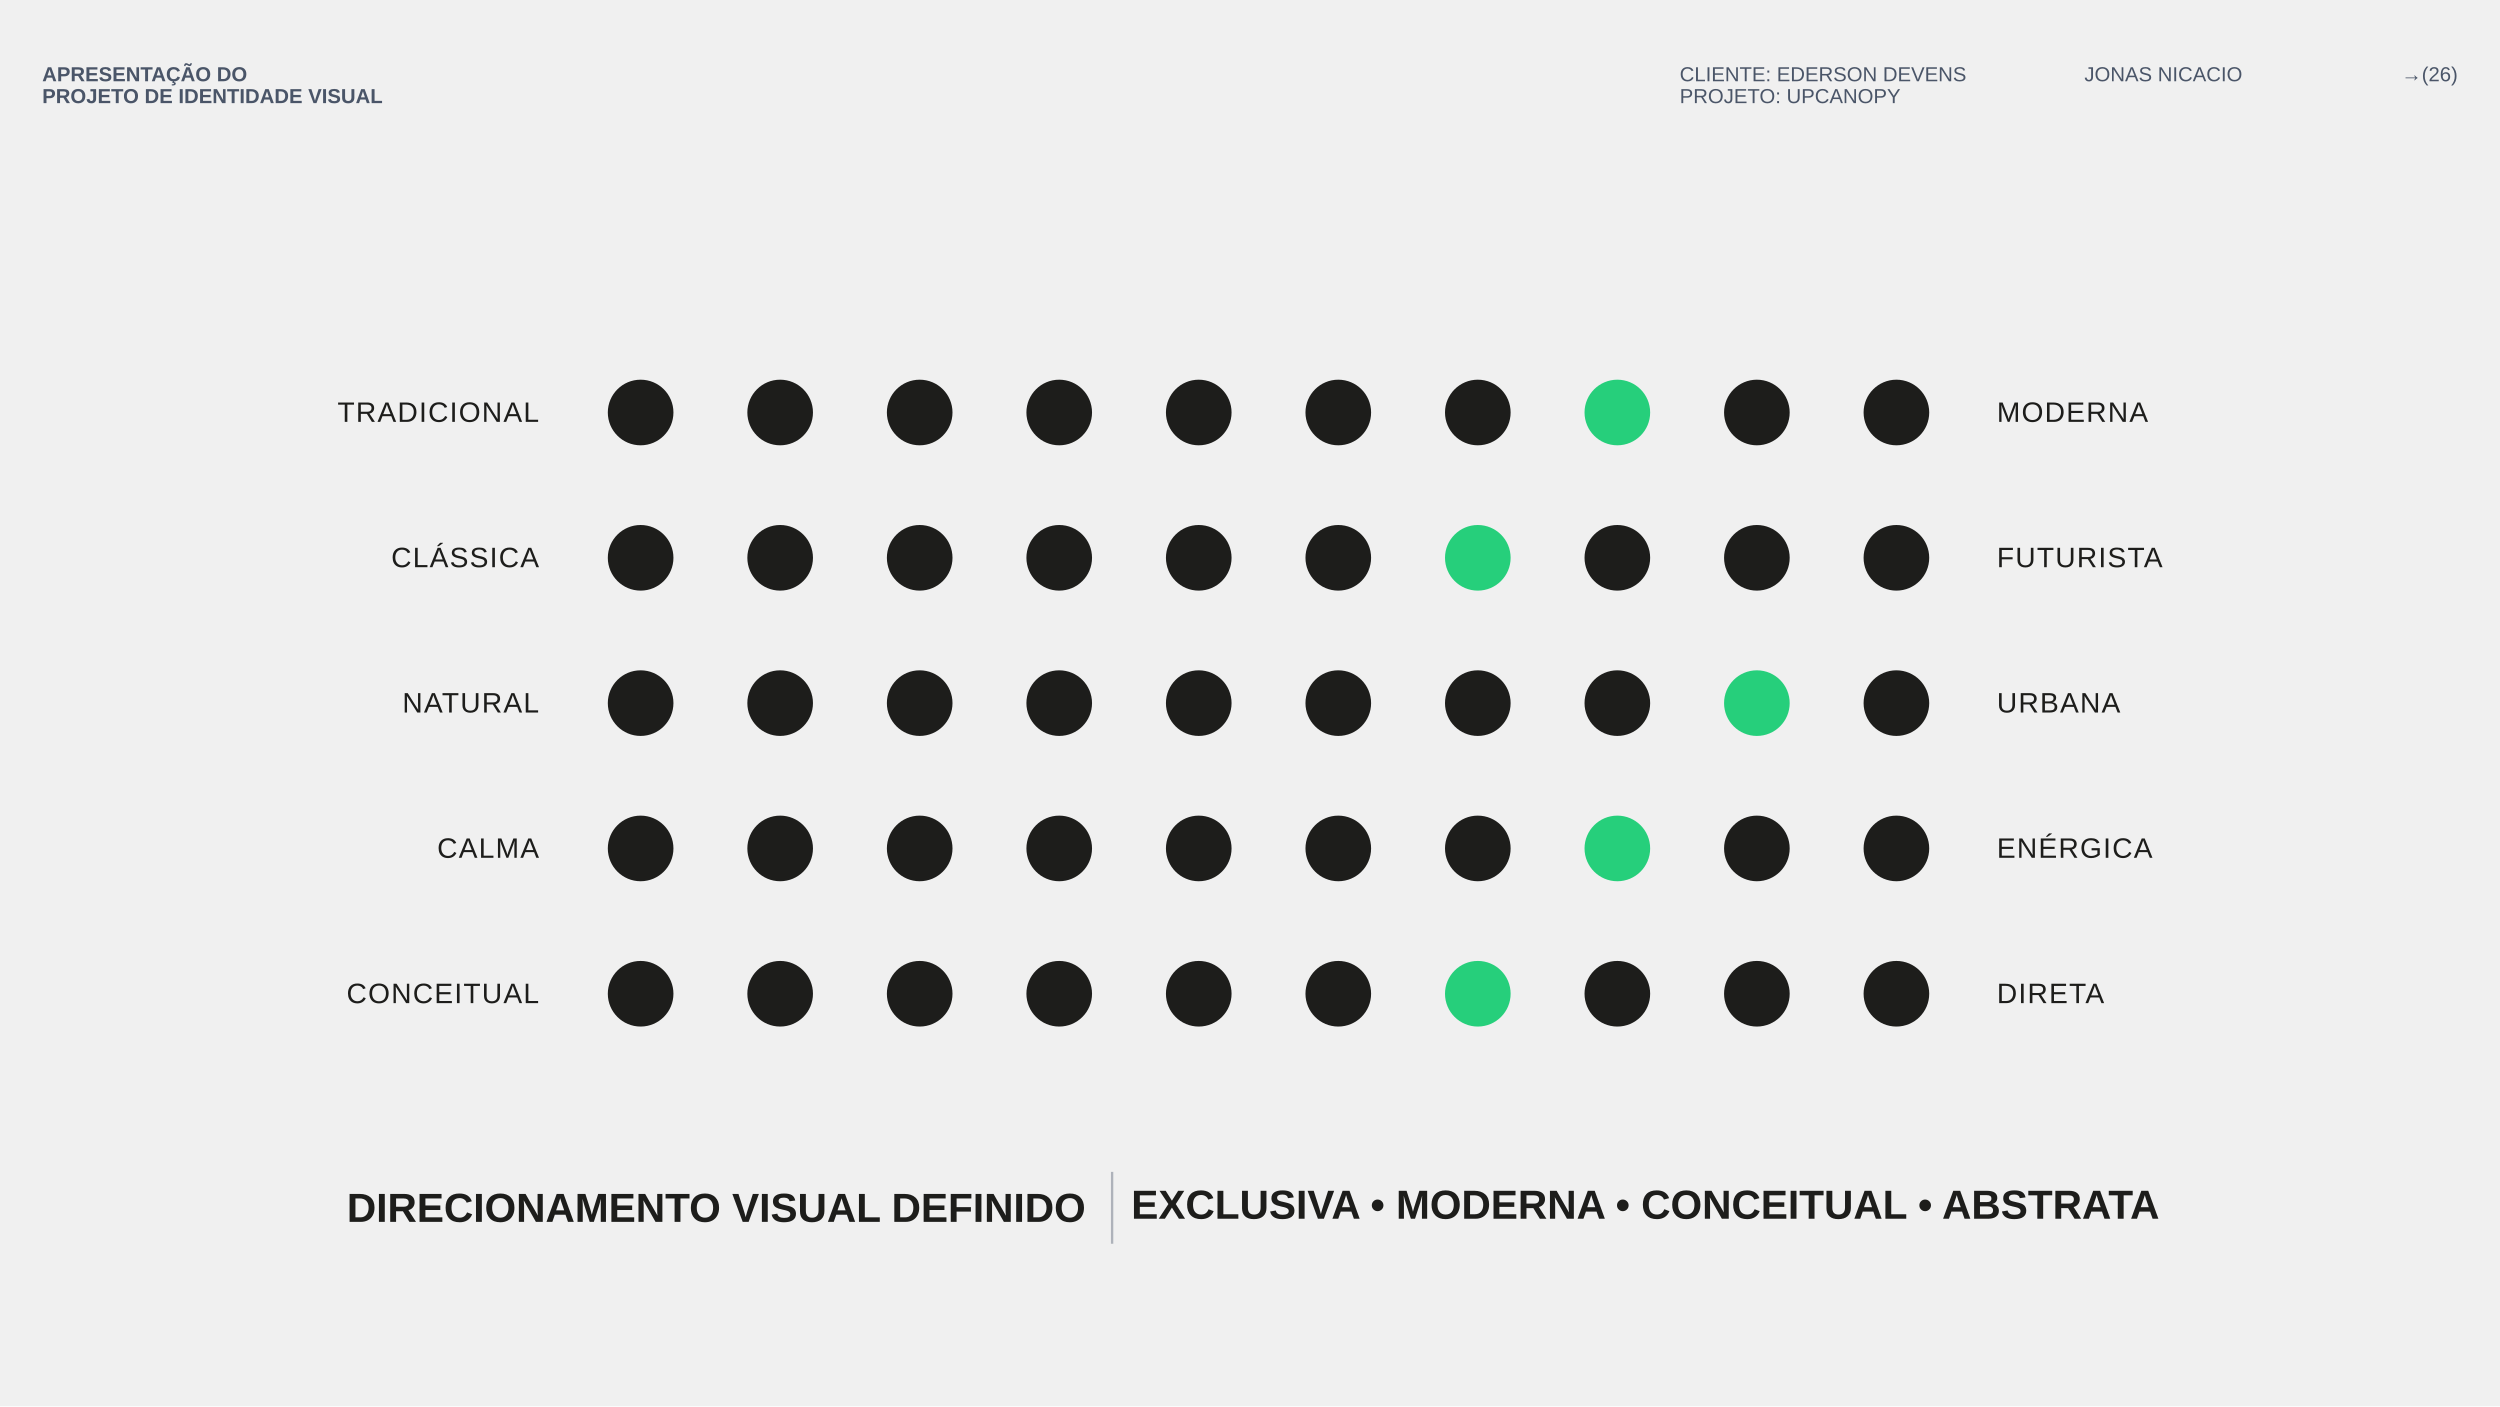
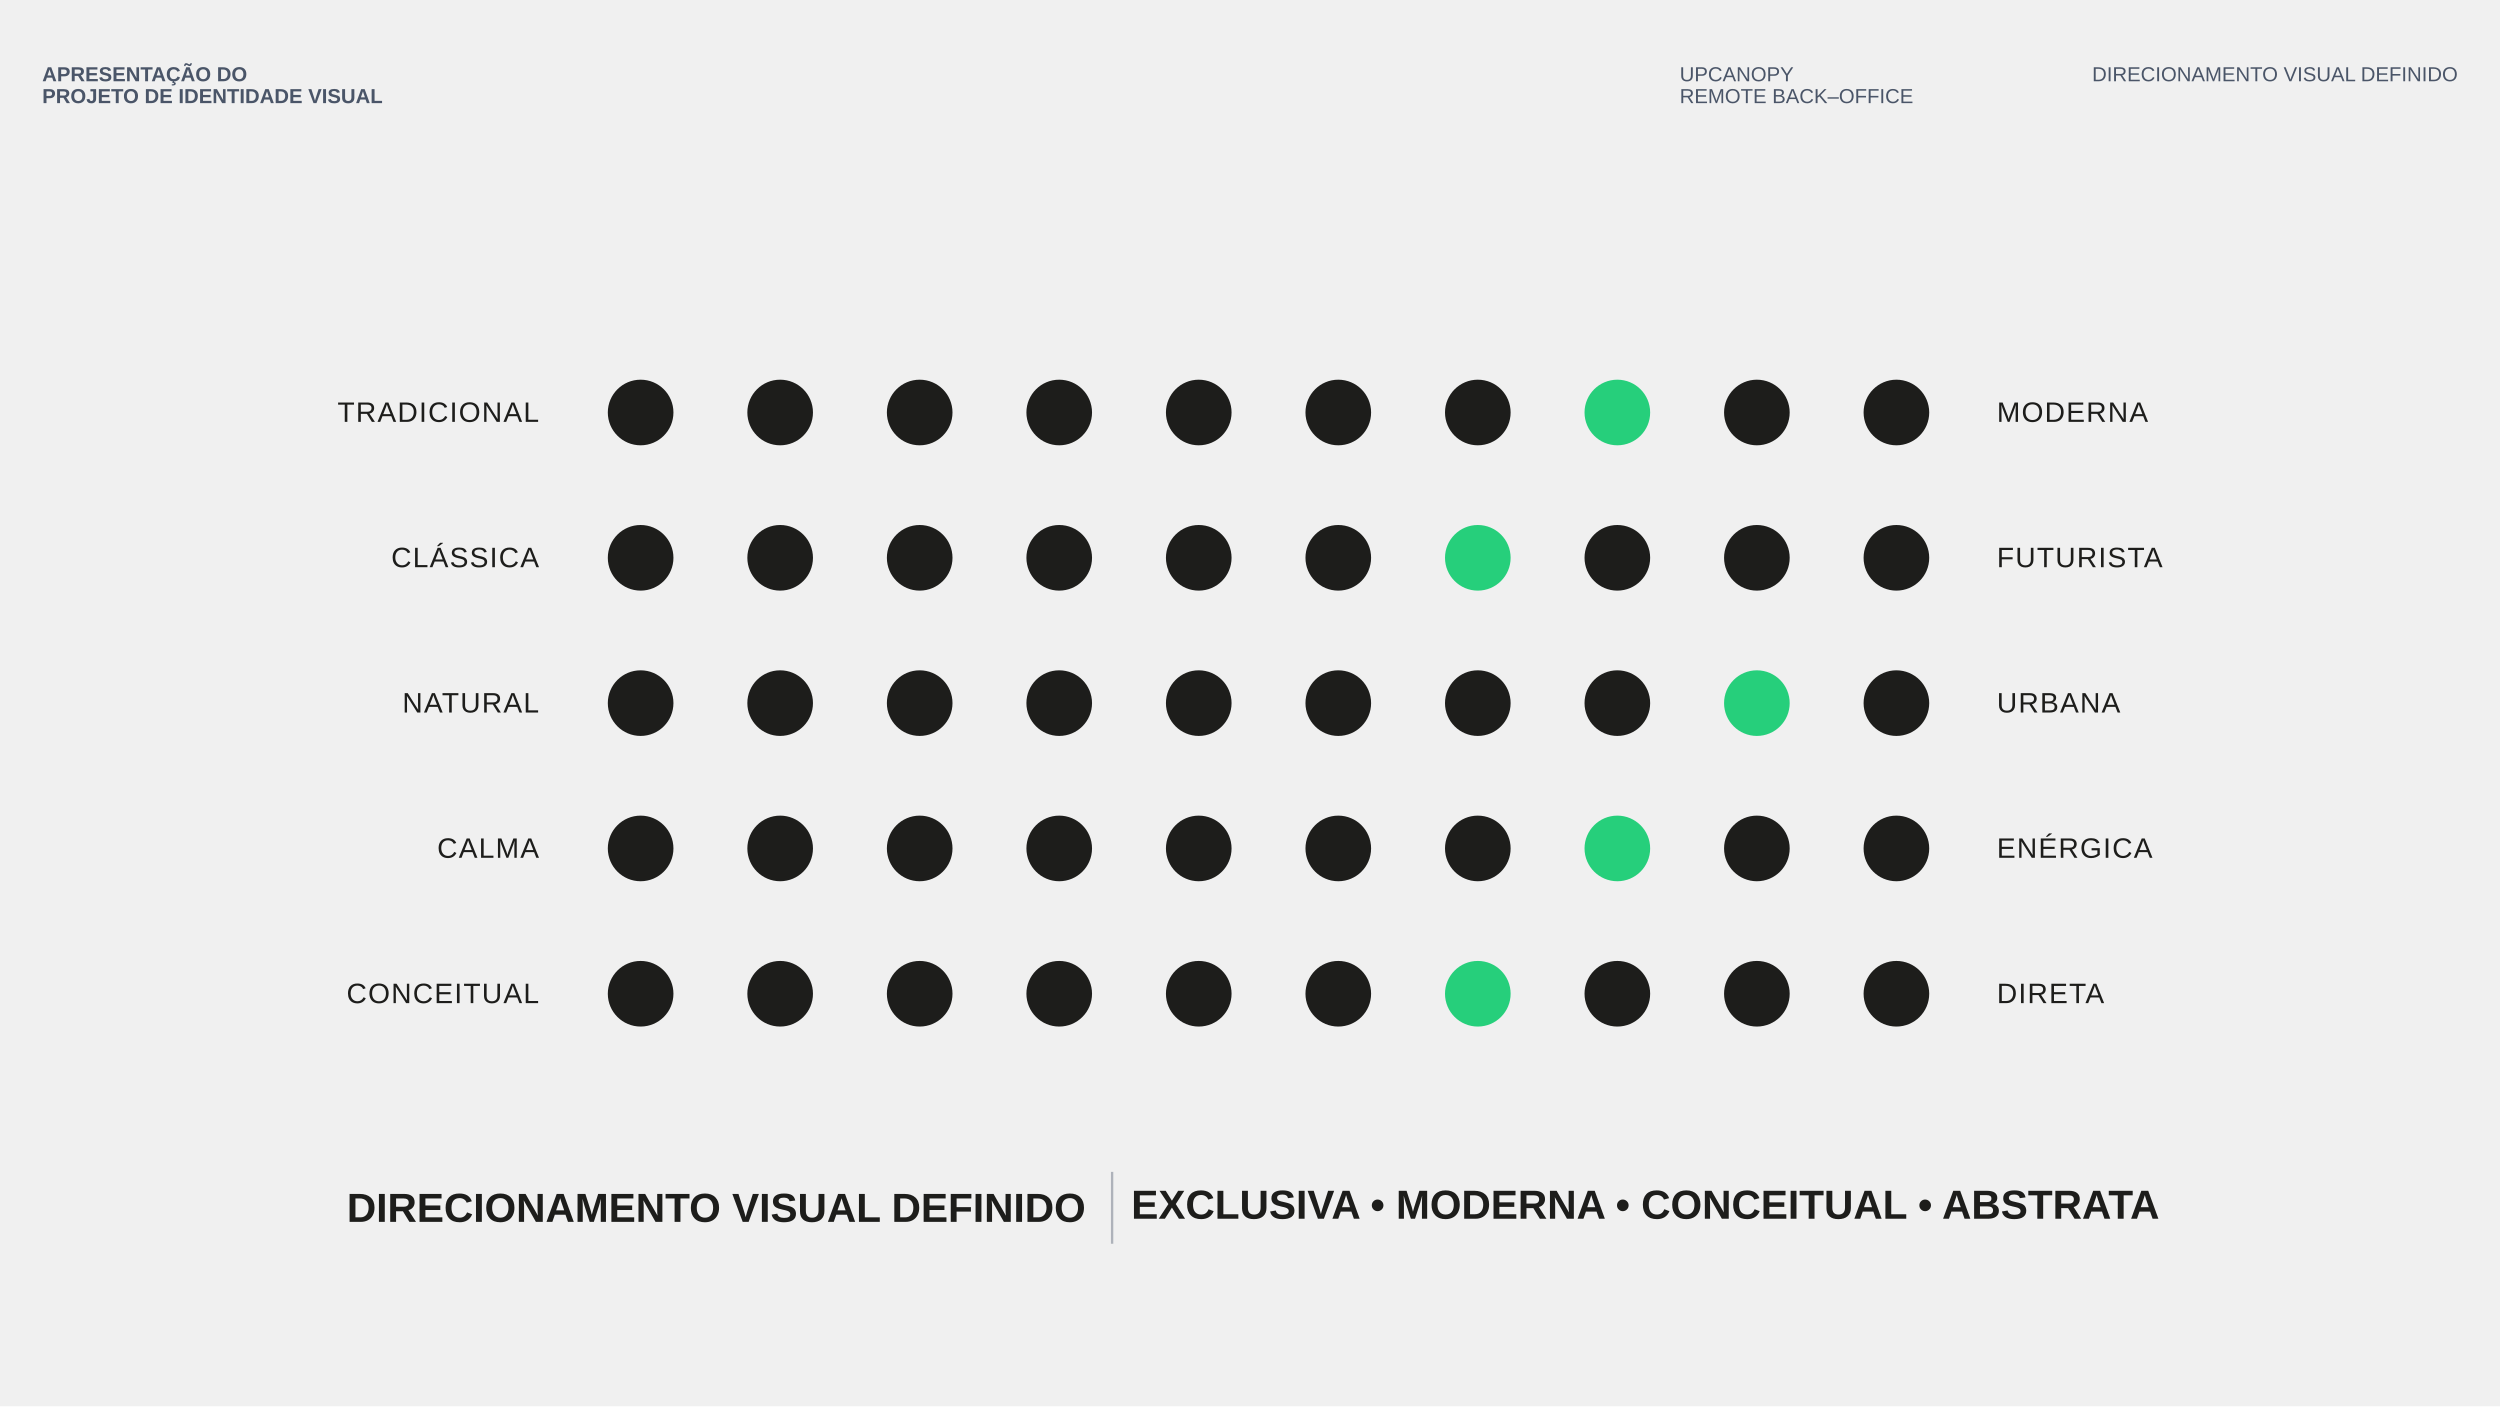
<svg xmlns="http://www.w3.org/2000/svg" viewBox="0 0 1600 900" data-export="strategy-scales" role="img" aria-label="Attribute scales: five rows of ten dots, one green dot each" style="color:rgb(22, 37, 87);fill:rgb(0, 0, 0);stroke:none;stroke-width:1px;" width="1600" height="900">
  <rect width="1600" height="900" fill="#F0F0F0" style="color:rgb(22, 37, 87);fill:rgb(240, 240, 240);stroke:none;stroke-width:1px;" />
  <g font-size="13" font-weight="700" fill="#4A5568" lang="pt-BR" style="color:rgb(22, 37, 87);fill:rgb(74, 85, 104);stroke:none;stroke-width:1px;">
    <text x="27" y="52" style="color:rgb(22, 37, 87);fill:rgb(74, 85, 104);stroke:none;stroke-width:1px;font-family:'Red Hat Display', 'Helvetica Neue', Arial, system-ui, sans-serif;font-size:13px;font-weight:700;">APRESENTAÇÃO DO</text>
    <text x="27" y="66" style="color:rgb(22, 37, 87);fill:rgb(74, 85, 104);stroke:none;stroke-width:1px;font-family:'Red Hat Display', 'Helvetica Neue', Arial, system-ui, sans-serif;font-size:13px;font-weight:700;">PROJETO DE IDENTIDADE VISUAL</text>
  </g>
  <g font-size="13" fill="#4A5568" lang="pt-BR" style="color:rgb(22, 37, 87);fill:rgb(74, 85, 104);stroke:none;stroke-width:1px;">
-     <text x="1075" y="52" style="color:rgb(22, 37, 87);fill:rgb(74, 85, 104);stroke:none;stroke-width:1px;font-family:'Red Hat Display', 'Helvetica Neue', Arial, system-ui, sans-serif;font-size:13px;font-weight:400;">CLIENTE: EDERSON DEVENS</text>
-     <text x="1075" y="66" style="color:rgb(22, 37, 87);fill:rgb(74, 85, 104);stroke:none;stroke-width:1px;font-family:'Red Hat Display', 'Helvetica Neue', Arial, system-ui, sans-serif;font-size:13px;font-weight:400;">PROJETO: UPCANOPY</text>
-     <text x="1334" y="52" style="color:rgb(22, 37, 87);fill:rgb(74, 85, 104);stroke:none;stroke-width:1px;font-family:'Red Hat Display', 'Helvetica Neue', Arial, system-ui, sans-serif;font-size:13px;font-weight:400;">JONAS NICACIO</text>
-     <text x="1573" y="52" text-anchor="end" style="color:rgb(22, 37, 87);fill:rgb(74, 85, 104);stroke:none;stroke-width:1px;font-family:'Red Hat Display', 'Helvetica Neue', Arial, system-ui, sans-serif;font-size:13px;font-weight:400;text-anchor:end;">→(26)</text>
+     <text x="1075" y="52" style="color:rgb(22, 37, 87);fill:rgb(74, 85, 104);stroke:none;stroke-width:1px;font-family:'Red Hat Display', 'Helvetica Neue', Arial, system-ui, sans-serif;font-size:13px;font-weight:400;">UPCANOPY</text>
+     <text x="1075" y="66" style="color:rgb(22, 37, 87);fill:rgb(74, 85, 104);stroke:none;stroke-width:1px;font-family:'Red Hat Display', 'Helvetica Neue', Arial, system-ui, sans-serif;font-size:13px;font-weight:400;">REMOTE BACK–OFFICE</text>
+     <text x="1573" y="52" text-anchor="end" style="color:rgb(22, 37, 87);fill:rgb(74, 85, 104);stroke:none;stroke-width:1px;font-family:'Red Hat Display', 'Helvetica Neue', Arial, system-ui, sans-serif;font-size:13px;font-weight:400;text-anchor:end;">DIRECIONAMENTO VISUAL DEFINIDO</text>
  </g>
  <g lang="pt-BR" style="color:rgb(22, 37, 87);fill:rgb(0, 0, 0);stroke:none;stroke-width:1px;">
    <text x="345" y="270" text-anchor="end" font-size="18" letter-spacing="0.8" fill="#1D1D1B" style="color:rgb(22, 37, 87);fill:rgb(29, 29, 27);stroke:none;stroke-width:1px;font-family:'Red Hat Display', 'Helvetica Neue', Arial, system-ui, sans-serif;font-size:18px;font-weight:400;letter-spacing:0.8px;text-anchor:end;">TRADICIONAL</text>
    <circle style="color:rgb(22, 37, 87);fill:rgb(29, 29, 27);stroke:none;stroke-width:1px;" cx="410" cy="264" r="21" fill="#1D1D1B" />
    <circle style="color:rgb(22, 37, 87);fill:rgb(29, 29, 27);stroke:none;stroke-width:1px;" cx="499.3" cy="264" r="21" fill="#1D1D1B" />
    <circle style="color:rgb(22, 37, 87);fill:rgb(29, 29, 27);stroke:none;stroke-width:1px;" cx="588.6" cy="264" r="21" fill="#1D1D1B" />
    <circle style="color:rgb(22, 37, 87);fill:rgb(29, 29, 27);stroke:none;stroke-width:1px;" cx="677.9" cy="264" r="21" fill="#1D1D1B" />
    <circle style="color:rgb(22, 37, 87);fill:rgb(29, 29, 27);stroke:none;stroke-width:1px;" cx="767.2" cy="264" r="21" fill="#1D1D1B" />
    <circle style="color:rgb(22, 37, 87);fill:rgb(29, 29, 27);stroke:none;stroke-width:1px;" cx="856.5" cy="264" r="21" fill="#1D1D1B" />
    <circle style="color:rgb(22, 37, 87);fill:rgb(29, 29, 27);stroke:none;stroke-width:1px;" cx="945.8" cy="264" r="21" fill="#1D1D1B" />
    <circle style="color:rgb(22, 37, 87);fill:rgb(38, 207, 123);stroke:none;stroke-width:1px;" cx="1035.1" cy="264" r="21" fill="#26CF7B" />
    <circle style="color:rgb(22, 37, 87);fill:rgb(29, 29, 27);stroke:none;stroke-width:1px;" cx="1124.4" cy="264" r="21" fill="#1D1D1B" />
    <circle style="color:rgb(22, 37, 87);fill:rgb(29, 29, 27);stroke:none;stroke-width:1px;" cx="1213.7" cy="264" r="21" fill="#1D1D1B" />
    <text x="1278" y="270" font-size="18" letter-spacing="0.8" fill="#1D1D1B" style="color:rgb(22, 37, 87);fill:rgb(29, 29, 27);stroke:none;stroke-width:1px;font-family:'Red Hat Display', 'Helvetica Neue', Arial, system-ui, sans-serif;font-size:18px;font-weight:400;letter-spacing:0.8px;">MODERNA</text>
  </g>
  <g lang="pt-BR" style="color:rgb(22, 37, 87);fill:rgb(0, 0, 0);stroke:none;stroke-width:1px;">
    <text x="345" y="363" text-anchor="end" font-size="18" letter-spacing="0.8" fill="#1D1D1B" style="color:rgb(22, 37, 87);fill:rgb(29, 29, 27);stroke:none;stroke-width:1px;font-family:'Red Hat Display', 'Helvetica Neue', Arial, system-ui, sans-serif;font-size:18px;font-weight:400;letter-spacing:0.8px;text-anchor:end;">CLÁSSICA</text>
    <circle style="color:rgb(22, 37, 87);fill:rgb(29, 29, 27);stroke:none;stroke-width:1px;" cx="410" cy="357" r="21" fill="#1D1D1B" />
    <circle style="color:rgb(22, 37, 87);fill:rgb(29, 29, 27);stroke:none;stroke-width:1px;" cx="499.3" cy="357" r="21" fill="#1D1D1B" />
    <circle style="color:rgb(22, 37, 87);fill:rgb(29, 29, 27);stroke:none;stroke-width:1px;" cx="588.6" cy="357" r="21" fill="#1D1D1B" />
    <circle style="color:rgb(22, 37, 87);fill:rgb(29, 29, 27);stroke:none;stroke-width:1px;" cx="677.9" cy="357" r="21" fill="#1D1D1B" />
    <circle style="color:rgb(22, 37, 87);fill:rgb(29, 29, 27);stroke:none;stroke-width:1px;" cx="767.2" cy="357" r="21" fill="#1D1D1B" />
    <circle style="color:rgb(22, 37, 87);fill:rgb(29, 29, 27);stroke:none;stroke-width:1px;" cx="856.5" cy="357" r="21" fill="#1D1D1B" />
    <circle style="color:rgb(22, 37, 87);fill:rgb(38, 207, 123);stroke:none;stroke-width:1px;" cx="945.8" cy="357" r="21" fill="#26CF7B" />
    <circle style="color:rgb(22, 37, 87);fill:rgb(29, 29, 27);stroke:none;stroke-width:1px;" cx="1035.1" cy="357" r="21" fill="#1D1D1B" />
    <circle style="color:rgb(22, 37, 87);fill:rgb(29, 29, 27);stroke:none;stroke-width:1px;" cx="1124.4" cy="357" r="21" fill="#1D1D1B" />
    <circle style="color:rgb(22, 37, 87);fill:rgb(29, 29, 27);stroke:none;stroke-width:1px;" cx="1213.7" cy="357" r="21" fill="#1D1D1B" />
    <text x="1278" y="363" font-size="18" letter-spacing="0.8" fill="#1D1D1B" style="color:rgb(22, 37, 87);fill:rgb(29, 29, 27);stroke:none;stroke-width:1px;font-family:'Red Hat Display', 'Helvetica Neue', Arial, system-ui, sans-serif;font-size:18px;font-weight:400;letter-spacing:0.8px;">FUTURISTA</text>
  </g>
  <g lang="pt-BR" style="color:rgb(22, 37, 87);fill:rgb(0, 0, 0);stroke:none;stroke-width:1px;">
    <text x="345" y="456" text-anchor="end" font-size="18" letter-spacing="0.8" fill="#1D1D1B" style="color:rgb(22, 37, 87);fill:rgb(29, 29, 27);stroke:none;stroke-width:1px;font-family:'Red Hat Display', 'Helvetica Neue', Arial, system-ui, sans-serif;font-size:18px;font-weight:400;letter-spacing:0.8px;text-anchor:end;">NATURAL</text>
    <circle style="color:rgb(22, 37, 87);fill:rgb(29, 29, 27);stroke:none;stroke-width:1px;" cx="410" cy="450" r="21" fill="#1D1D1B" />
    <circle style="color:rgb(22, 37, 87);fill:rgb(29, 29, 27);stroke:none;stroke-width:1px;" cx="499.3" cy="450" r="21" fill="#1D1D1B" />
    <circle style="color:rgb(22, 37, 87);fill:rgb(29, 29, 27);stroke:none;stroke-width:1px;" cx="588.6" cy="450" r="21" fill="#1D1D1B" />
    <circle style="color:rgb(22, 37, 87);fill:rgb(29, 29, 27);stroke:none;stroke-width:1px;" cx="677.9" cy="450" r="21" fill="#1D1D1B" />
    <circle style="color:rgb(22, 37, 87);fill:rgb(29, 29, 27);stroke:none;stroke-width:1px;" cx="767.2" cy="450" r="21" fill="#1D1D1B" />
    <circle style="color:rgb(22, 37, 87);fill:rgb(29, 29, 27);stroke:none;stroke-width:1px;" cx="856.5" cy="450" r="21" fill="#1D1D1B" />
    <circle style="color:rgb(22, 37, 87);fill:rgb(29, 29, 27);stroke:none;stroke-width:1px;" cx="945.8" cy="450" r="21" fill="#1D1D1B" />
    <circle style="color:rgb(22, 37, 87);fill:rgb(29, 29, 27);stroke:none;stroke-width:1px;" cx="1035.1" cy="450" r="21" fill="#1D1D1B" />
    <circle style="color:rgb(22, 37, 87);fill:rgb(38, 207, 123);stroke:none;stroke-width:1px;" cx="1124.4" cy="450" r="21" fill="#26CF7B" />
    <circle style="color:rgb(22, 37, 87);fill:rgb(29, 29, 27);stroke:none;stroke-width:1px;" cx="1213.7" cy="450" r="21" fill="#1D1D1B" />
    <text x="1278" y="456" font-size="18" letter-spacing="0.8" fill="#1D1D1B" style="color:rgb(22, 37, 87);fill:rgb(29, 29, 27);stroke:none;stroke-width:1px;font-family:'Red Hat Display', 'Helvetica Neue', Arial, system-ui, sans-serif;font-size:18px;font-weight:400;letter-spacing:0.8px;">URBANA</text>
  </g>
  <g lang="pt-BR" style="color:rgb(22, 37, 87);fill:rgb(0, 0, 0);stroke:none;stroke-width:1px;">
    <text x="345" y="549" text-anchor="end" font-size="18" letter-spacing="0.8" fill="#1D1D1B" style="color:rgb(22, 37, 87);fill:rgb(29, 29, 27);stroke:none;stroke-width:1px;font-family:'Red Hat Display', 'Helvetica Neue', Arial, system-ui, sans-serif;font-size:18px;font-weight:400;letter-spacing:0.8px;text-anchor:end;">CALMA</text>
    <circle style="color:rgb(22, 37, 87);fill:rgb(29, 29, 27);stroke:none;stroke-width:1px;" cx="410" cy="543" r="21" fill="#1D1D1B" />
    <circle style="color:rgb(22, 37, 87);fill:rgb(29, 29, 27);stroke:none;stroke-width:1px;" cx="499.3" cy="543" r="21" fill="#1D1D1B" />
    <circle style="color:rgb(22, 37, 87);fill:rgb(29, 29, 27);stroke:none;stroke-width:1px;" cx="588.6" cy="543" r="21" fill="#1D1D1B" />
    <circle style="color:rgb(22, 37, 87);fill:rgb(29, 29, 27);stroke:none;stroke-width:1px;" cx="677.9" cy="543" r="21" fill="#1D1D1B" />
    <circle style="color:rgb(22, 37, 87);fill:rgb(29, 29, 27);stroke:none;stroke-width:1px;" cx="767.2" cy="543" r="21" fill="#1D1D1B" />
    <circle style="color:rgb(22, 37, 87);fill:rgb(29, 29, 27);stroke:none;stroke-width:1px;" cx="856.5" cy="543" r="21" fill="#1D1D1B" />
    <circle style="color:rgb(22, 37, 87);fill:rgb(29, 29, 27);stroke:none;stroke-width:1px;" cx="945.8" cy="543" r="21" fill="#1D1D1B" />
    <circle style="color:rgb(22, 37, 87);fill:rgb(38, 207, 123);stroke:none;stroke-width:1px;" cx="1035.1" cy="543" r="21" fill="#26CF7B" />
    <circle style="color:rgb(22, 37, 87);fill:rgb(29, 29, 27);stroke:none;stroke-width:1px;" cx="1124.4" cy="543" r="21" fill="#1D1D1B" />
    <circle style="color:rgb(22, 37, 87);fill:rgb(29, 29, 27);stroke:none;stroke-width:1px;" cx="1213.7" cy="543" r="21" fill="#1D1D1B" />
    <text x="1278" y="549" font-size="18" letter-spacing="0.8" fill="#1D1D1B" style="color:rgb(22, 37, 87);fill:rgb(29, 29, 27);stroke:none;stroke-width:1px;font-family:'Red Hat Display', 'Helvetica Neue', Arial, system-ui, sans-serif;font-size:18px;font-weight:400;letter-spacing:0.8px;">ENÉRGICA</text>
  </g>
  <g lang="pt-BR" style="color:rgb(22, 37, 87);fill:rgb(0, 0, 0);stroke:none;stroke-width:1px;">
    <text x="345" y="642" text-anchor="end" font-size="18" letter-spacing="0.8" fill="#1D1D1B" style="color:rgb(22, 37, 87);fill:rgb(29, 29, 27);stroke:none;stroke-width:1px;font-family:'Red Hat Display', 'Helvetica Neue', Arial, system-ui, sans-serif;font-size:18px;font-weight:400;letter-spacing:0.8px;text-anchor:end;">CONCEITUAL</text>
    <circle style="color:rgb(22, 37, 87);fill:rgb(29, 29, 27);stroke:none;stroke-width:1px;" cx="410" cy="636" r="21" fill="#1D1D1B" />
    <circle style="color:rgb(22, 37, 87);fill:rgb(29, 29, 27);stroke:none;stroke-width:1px;" cx="499.3" cy="636" r="21" fill="#1D1D1B" />
    <circle style="color:rgb(22, 37, 87);fill:rgb(29, 29, 27);stroke:none;stroke-width:1px;" cx="588.6" cy="636" r="21" fill="#1D1D1B" />
    <circle style="color:rgb(22, 37, 87);fill:rgb(29, 29, 27);stroke:none;stroke-width:1px;" cx="677.9" cy="636" r="21" fill="#1D1D1B" />
    <circle style="color:rgb(22, 37, 87);fill:rgb(29, 29, 27);stroke:none;stroke-width:1px;" cx="767.2" cy="636" r="21" fill="#1D1D1B" />
    <circle style="color:rgb(22, 37, 87);fill:rgb(29, 29, 27);stroke:none;stroke-width:1px;" cx="856.5" cy="636" r="21" fill="#1D1D1B" />
    <circle style="color:rgb(22, 37, 87);fill:rgb(38, 207, 123);stroke:none;stroke-width:1px;" cx="945.8" cy="636" r="21" fill="#26CF7B" />
    <circle style="color:rgb(22, 37, 87);fill:rgb(29, 29, 27);stroke:none;stroke-width:1px;" cx="1035.1" cy="636" r="21" fill="#1D1D1B" />
    <circle style="color:rgb(22, 37, 87);fill:rgb(29, 29, 27);stroke:none;stroke-width:1px;" cx="1124.4" cy="636" r="21" fill="#1D1D1B" />
    <circle style="color:rgb(22, 37, 87);fill:rgb(29, 29, 27);stroke:none;stroke-width:1px;" cx="1213.7" cy="636" r="21" fill="#1D1D1B" />
    <text x="1278" y="642" font-size="18" letter-spacing="0.8" fill="#1D1D1B" style="color:rgb(22, 37, 87);fill:rgb(29, 29, 27);stroke:none;stroke-width:1px;font-family:'Red Hat Display', 'Helvetica Neue', Arial, system-ui, sans-serif;font-size:18px;font-weight:400;letter-spacing:0.8px;">DIRETA</text>
  </g>
  <g lang="pt-BR" font-weight="700" fill="#1D1D1B" font-size="26" style="color:rgb(22, 37, 87);fill:rgb(29, 29, 27);stroke:none;stroke-width:1px;">
    <text x="222" y="782" style="color:rgb(22, 37, 87);fill:rgb(29, 29, 27);stroke:none;stroke-width:1px;font-family:'Red Hat Display', 'Helvetica Neue', Arial, system-ui, sans-serif;font-size:26px;font-weight:700;">DIRECIONAMENTO VISUAL DEFINIDO</text>
    <rect x="711" y="750" width="1.5" height="46" fill="#4A5568" opacity="0.4" style="color:rgb(22, 37, 87);fill:rgb(74, 85, 104);stroke:none;stroke-width:1px;opacity:0.4;" />
    <text x="724" y="780" style="color:rgb(22, 37, 87);fill:rgb(29, 29, 27);stroke:none;stroke-width:1px;font-family:'Red Hat Display', 'Helvetica Neue', Arial, system-ui, sans-serif;font-size:26px;font-weight:700;">EXCLUSIVA • MODERNA • CONCEITUAL • ABSTRATA</text>
  </g>
</svg>
